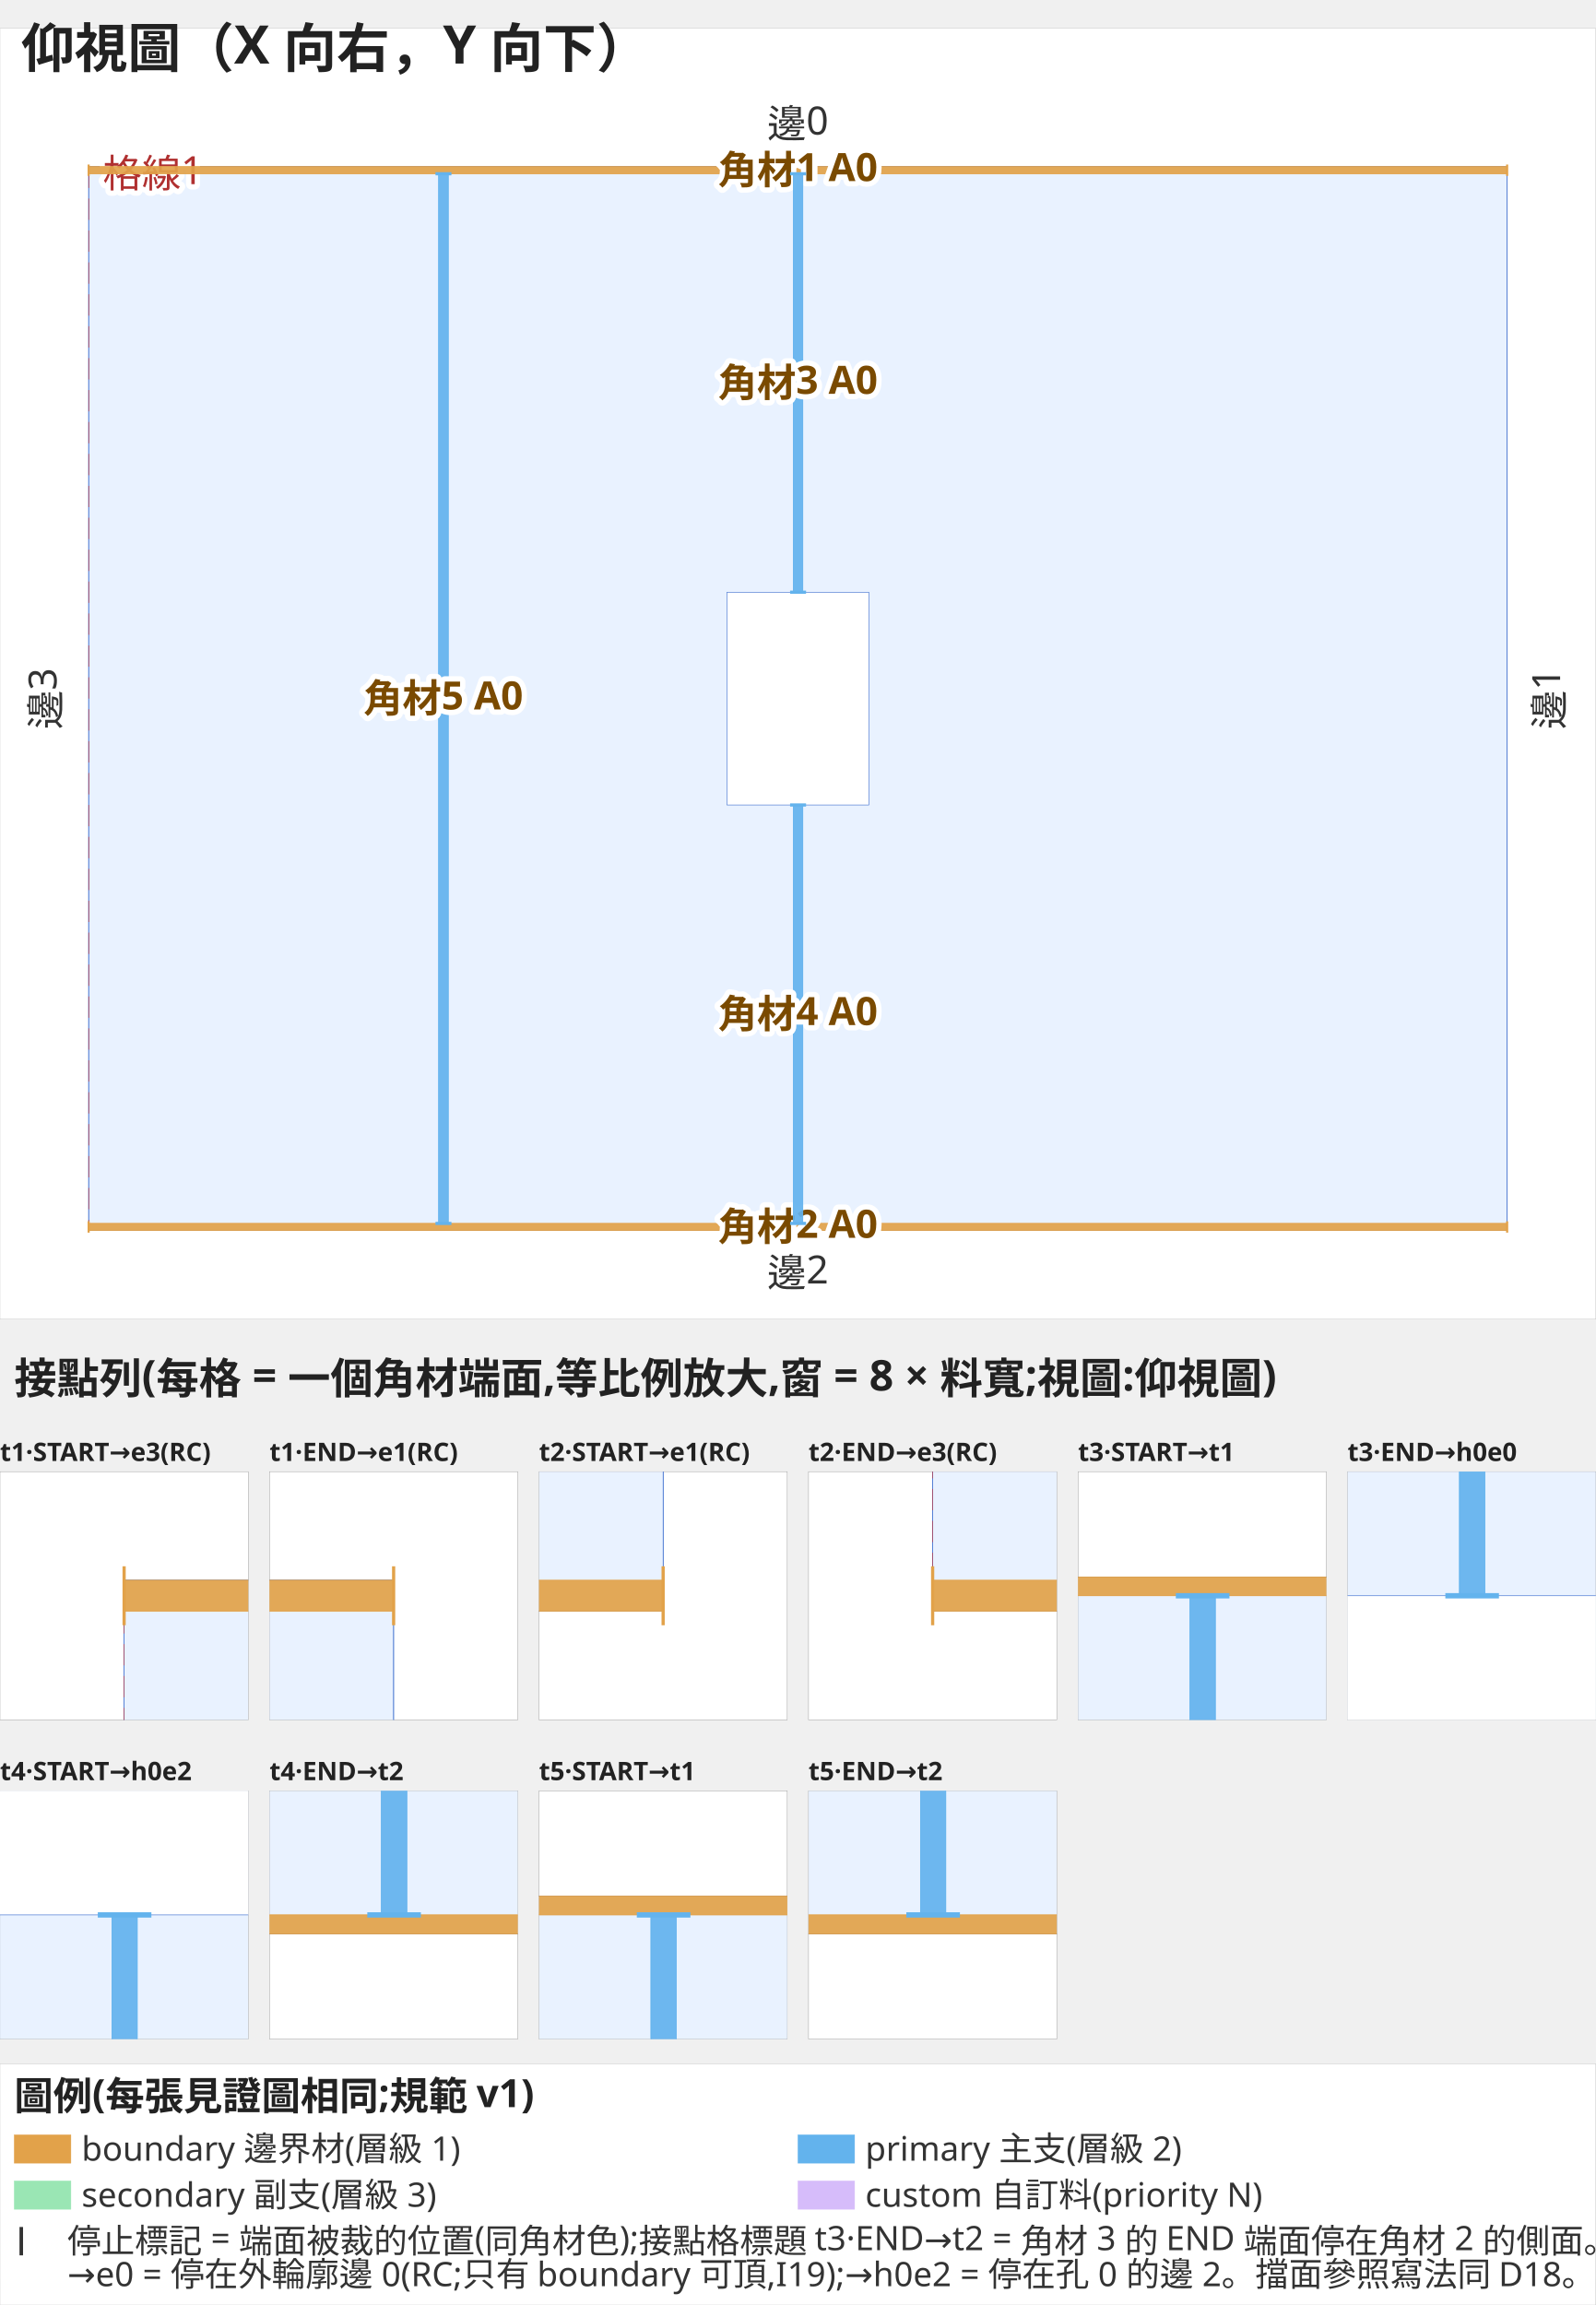
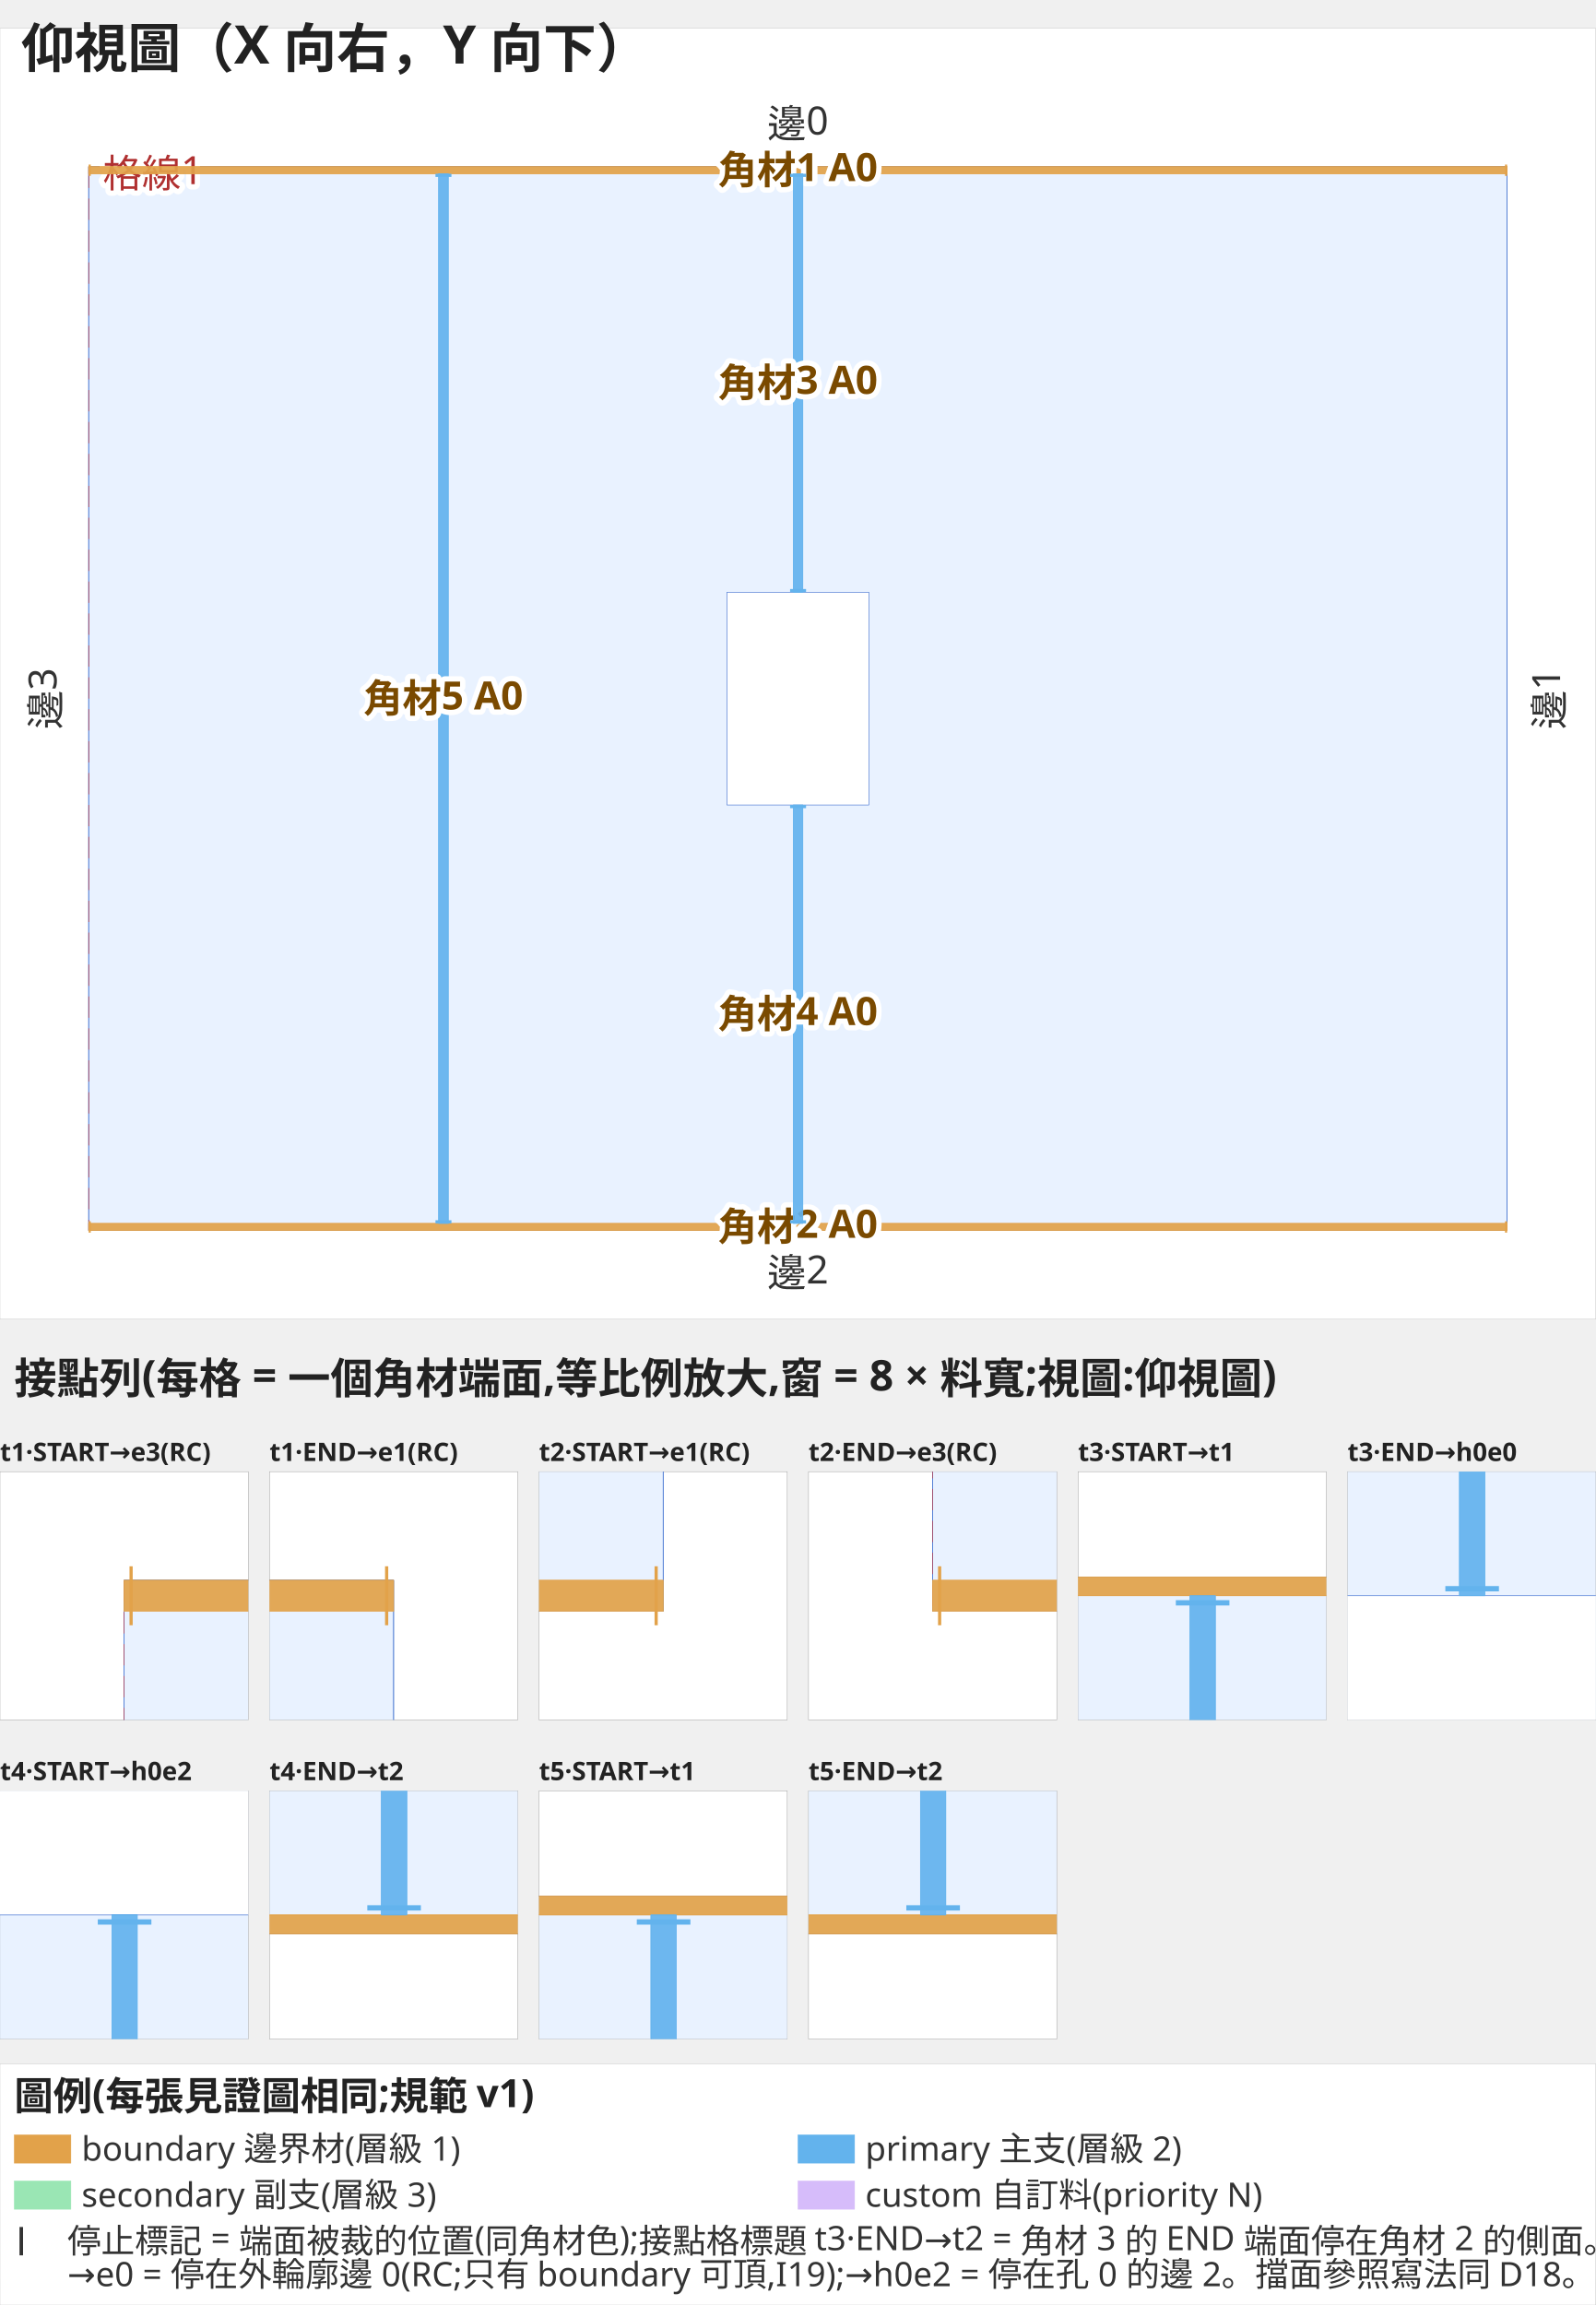
<svg xmlns="http://www.w3.org/2000/svg" width="100%" viewBox="0 1460 4500 6500" data-full="0 1460 4500 6500">
  <style>
  polygon, line, rect { vector-effect: non-scaling-stroke; }
  .frame { fill: #ffffff; stroke: #bbbbbb; stroke-width: 1px; }
  .title { font: bold 150px sans-serif; fill: #222222; }
  .label { font: 110px sans-serif; fill: #333333; text-anchor: middle; dominant-baseline: middle; }
  .guide-label { text-anchor: start; fill: #b03030; }
  .timber-label { fill: #7a4a00; font-weight: bold; }
  .guide-label, .timber-label { paint-order: stroke; stroke: #ffffff; stroke-width: 30px; stroke-linejoin: round; }
  .surface { fill: #dbe9ff; fill-opacity: 0.6; stroke: #3366cc; stroke-width: 1.5px; }
  .hole { fill: #ffffff; stroke: #3366cc; stroke-width: 1.5px; }
  .edge { stroke: #3366cc; stroke-width: 1.5px; }
  .edge-free { stroke: #e08020; stroke-width: 1.5px; stroke-dasharray: 30 15; }
  .guide { stroke: #cc3333; stroke-width: 1px; stroke-dasharray: 60 30; }
  .timber-face { fill: #ffd27f; fill-opacity: 0.5; stroke: #a06000; stroke-width: 1.5px; }
  .timber-face-near { fill-opacity: 0.85; }
</style>
  <style id="witness">.role-boundary{fill:#e2a24a;stroke:#e2a24a}.role-primary{fill:#63b3ed;stroke:#63b3ed}.role-secondary{fill:#9ae6b4;stroke:#9ae6b4}.role-custom{fill:#d6bcfa;stroke:#d6bcfa}.stop{fill:none;stroke-linecap:butt}.stop-label{font:bold 110px sans-serif;dominant-baseline:middle;paint-order:stroke;stroke:#ffffff;stroke-width:30px;stroke-linejoin:round}.tile-frame{fill:#ffffff;stroke:#888888;stroke-width:1px}.tile-title{font:bold 72px sans-serif;fill:#222222}.tile .label{display:none}.legend-title{font:bold 110px sans-serif;fill:#222222}.legend-text{font:95px sans-serif;fill:#333333;dominant-baseline:middle}.legend-box{fill:#ffffff;stroke:#bbbbbb;stroke-width:1px}.section-title{font:bold 120px sans-serif;fill:#222222}</style>
  <g transform="translate(250,1930)" data-view="bottom">
    <rect class="frame" x="-250" y="-390" width="4500" height="3640" />
    <text x="-190" y="-280" class="title">仰視圖（X 向右，Y 向下）</text>
    <polygon points="0,0 4000,0 4000,3000 0,3000" class="surface" />
    <polygon points="1800,1200 2200,1200 2200,1800 1800,1800" class="hole" />
    <line x1="0" y1="0" x2="4000" y2="0" class="edge" />
    <text x="2000" y="-120" class="label">邊0</text>
    <line x1="4000" y1="0" x2="4000" y2="3000" class="edge" />
    <text x="4120" y="1500" class="label" transform="rotate(-90 4120 1500)">邊1</text>
    <line x1="4000" y1="3000" x2="0" y2="3000" class="edge" />
    <text x="2000" y="3120" class="label">邊2</text>
    <line x1="0" y1="3000" x2="0" y2="0" class="edge" />
    <text x="-120" y="1500" class="label" transform="rotate(-90 -120 1500)">邊3</text>
    <line x1="0" y1="0" x2="0" y2="3000" class="guide" />
    <text x="40" y="20" class="label guide-label">格線1</text>
    <line x1="0" y1="0" x2="0" y2="3000" class="guide" />
    <polygon points="0,0 4000,0 4000,20 0,20" class="timber-face role-boundary" data-t="1" />
    <polygon points="0,0 0,20 4000,20 4000,0" class="timber-face timber-face-near role-boundary" data-t="1" />
    <text x="2000" y="10" class="label timber-label">角材1 A0</text>
    <polygon points="4000,3000 0,3000 0,2980 4000,2980" class="timber-face role-boundary" data-t="2" />
    <polygon points="4000,3000 4000,2980 0,2980 0,3000" class="timber-face timber-face-near role-boundary" data-t="2" />
    <text x="2000" y="2990" class="label timber-label">角材2 A0</text>
    <polygon points="2014,20 2014,1200 1987,1200 1987,20" class="timber-face role-primary" data-t="3" />
    <polygon points="2014,20 1987,20 1987,1200 2014,1200" class="timber-face timber-face-near role-primary" data-t="3" />
    <text x="2000" y="610" class="label timber-label">角材3 A0</text>
    <polygon points="2014,1800 2014,2980 1987,2980 1987,1800" class="timber-face role-primary" data-t="4" />
    <polygon points="2014,1800 1987,1800 1987,2980 2014,2980" class="timber-face timber-face-near role-primary" data-t="4" />
    <text x="2000" y="2390" class="label timber-label">角材4 A0</text>
    <polygon points="1014,20 1014,2980 987,2980 987,20" class="timber-face role-primary" data-t="5" />
    <polygon points="1014,20 987,20 987,2980 1014,2980" class="timber-face timber-face-near role-primary" data-t="5" />
    <text x="1000" y="1500" class="label timber-label">角材5 A0</text>
-     <line x1="0" y1="-6" x2="0" y2="26" class="stop" stroke="#e2a24a" stroke-width="6" data-joint="t1.START" />
-     <line x1="4000" y1="-6" x2="4000" y2="26" class="stop" stroke="#e2a24a" stroke-width="6" data-joint="t1.END" />
-     <line x1="4000" y1="2974" x2="4000" y2="3006" class="stop" stroke="#e2a24a" stroke-width="6" data-joint="t2.START" />
-     <line x1="0" y1="2974" x2="0" y2="3006" class="stop" stroke="#e2a24a" stroke-width="6" data-joint="t2.END" />
-     <line x1="1978" y1="20" x2="2023" y2="20" class="stop" stroke="#63b3ed" stroke-width="9" data-joint="t3.START" />
-     <line x1="1978" y1="1200" x2="2023" y2="1200" class="stop" stroke="#63b3ed" stroke-width="9" data-joint="t3.END" />
-     <line x1="1978" y1="1800" x2="2023" y2="1800" class="stop" stroke="#63b3ed" stroke-width="9" data-joint="t4.START" />
-     <line x1="1978" y1="2980" x2="2023" y2="2980" class="stop" stroke="#63b3ed" stroke-width="9" data-joint="t4.END" />
-     <line x1="978" y1="20" x2="1023" y2="20" class="stop" stroke="#63b3ed" stroke-width="9" data-joint="t5.START" />
-     <line x1="978" y1="2980" x2="1023" y2="2980" class="stop" stroke="#63b3ed" stroke-width="9" data-joint="t5.END" />
+     <line x1="3" y1="-6" x2="3" y2="26" class="stop" stroke="#e2a24a" stroke-width="6" data-joint="t1.START" />
+     <line x1="3997" y1="-6" x2="3997" y2="26" class="stop" stroke="#e2a24a" stroke-width="6" data-joint="t1.END" />
+     <line x1="3997" y1="2974" x2="3997" y2="3006" class="stop" stroke="#e2a24a" stroke-width="6" data-joint="t2.START" />
+     <line x1="3" y1="2974" x2="3" y2="3006" class="stop" stroke="#e2a24a" stroke-width="6" data-joint="t2.END" />
+     <line x1="1978" y1="24.5" x2="2023" y2="24.5" class="stop" stroke="#63b3ed" stroke-width="9" data-joint="t3.START" />
+     <line x1="1978" y1="1195.5" x2="2023" y2="1195.5" class="stop" stroke="#63b3ed" stroke-width="9" data-joint="t3.END" />
+     <line x1="1978" y1="1804.5" x2="2023" y2="1804.5" class="stop" stroke="#63b3ed" stroke-width="9" data-joint="t4.START" />
+     <line x1="1978" y1="2975.5" x2="2023" y2="2975.5" class="stop" stroke="#63b3ed" stroke-width="9" data-joint="t4.END" />
+     <line x1="978" y1="24.5" x2="1023" y2="24.5" class="stop" stroke="#63b3ed" stroke-width="9" data-joint="t5.START" />
+     <line x1="978" y1="2975.5" x2="1023" y2="2975.5" class="stop" stroke="#63b3ed" stroke-width="9" data-joint="t5.END" />
  </g>
  <text x="40" y="5390" class="section-title">接點列(每格 = 一個角材端面,等比例放大,窗 = 8 × 料寬;視圖:仰視圖)</text>
  <text x="0" y="5580" class="tile-title">t1·START→e3(RC)</text>
  <rect x="0" y="5610" width="700" height="700" class="tile-frame" />
  <svg x="0" y="5610" width="700" height="700" viewBox="-80 -70 160 160" preserveAspectRatio="xMidYMid meet" class="tile" data-joint="t1.START">
    <polygon points="0,0 4000,0 4000,3000 0,3000" class="surface" />
    <polygon points="1800,1200 2200,1200 2200,1800 1800,1800" class="hole" />
    <line x1="0" y1="0" x2="4000" y2="0" class="edge" />
    <line x1="4000" y1="0" x2="4000" y2="3000" class="edge" />
    <line x1="4000" y1="3000" x2="0" y2="3000" class="edge" />
    <line x1="0" y1="3000" x2="0" y2="0" class="edge" />
    <line x1="0" y1="0" x2="0" y2="3000" class="guide" />
    <line x1="0" y1="0" x2="0" y2="3000" class="guide" />
    <polygon points="0,0 4000,0 4000,20 0,20" class="timber-face role-boundary" data-t="1" />
    <polygon points="0,0 0,20 4000,20 4000,0" class="timber-face timber-face-near role-boundary" data-t="1" />
    <polygon points="4000,3000 0,3000 0,2980 4000,2980" class="timber-face role-boundary" data-t="2" />
    <polygon points="4000,3000 4000,2980 0,2980 0,3000" class="timber-face timber-face-near role-boundary" data-t="2" />
    <polygon points="2014,20 2014,1200 1987,1200 1987,20" class="timber-face role-primary" data-t="3" />
    <polygon points="2014,20 1987,20 1987,1200 2014,1200" class="timber-face timber-face-near role-primary" data-t="3" />
    <polygon points="2014,1800 2014,2980 1987,2980 1987,1800" class="timber-face role-primary" data-t="4" />
    <polygon points="2014,1800 1987,1800 1987,2980 2014,2980" class="timber-face timber-face-near role-primary" data-t="4" />
    <polygon points="1014,20 1014,2980 987,2980 987,20" class="timber-face role-primary" data-t="5" />
    <polygon points="1014,20 987,20 987,2980 1014,2980" class="timber-face timber-face-near role-primary" data-t="5" />
-     <line x1="0" y1="-9" x2="0" y2="29" class="stop" stroke="#e2a24a" stroke-width="9" data-joint="t1.START" />
+     <line x1="4.5" y1="-9" x2="4.5" y2="29" class="stop" stroke="#e2a24a" stroke-width="9" data-joint="t1.START" />
  </svg>
  <text x="760" y="5580" class="tile-title">t1·END→e1(RC)</text>
  <rect x="760" y="5610" width="700" height="700" class="tile-frame" />
  <svg x="760" y="5610" width="700" height="700" viewBox="3920 -70 160 160" preserveAspectRatio="xMidYMid meet" class="tile" data-joint="t1.END">
    <polygon points="0,0 4000,0 4000,3000 0,3000" class="surface" />
    <polygon points="1800,1200 2200,1200 2200,1800 1800,1800" class="hole" />
    <line x1="0" y1="0" x2="4000" y2="0" class="edge" />
    <line x1="4000" y1="0" x2="4000" y2="3000" class="edge" />
    <line x1="4000" y1="3000" x2="0" y2="3000" class="edge" />
    <line x1="0" y1="3000" x2="0" y2="0" class="edge" />
    <line x1="0" y1="0" x2="0" y2="3000" class="guide" />
    <line x1="0" y1="0" x2="0" y2="3000" class="guide" />
    <polygon points="0,0 4000,0 4000,20 0,20" class="timber-face role-boundary" data-t="1" />
    <polygon points="0,0 0,20 4000,20 4000,0" class="timber-face timber-face-near role-boundary" data-t="1" />
    <polygon points="4000,3000 0,3000 0,2980 4000,2980" class="timber-face role-boundary" data-t="2" />
    <polygon points="4000,3000 4000,2980 0,2980 0,3000" class="timber-face timber-face-near role-boundary" data-t="2" />
    <polygon points="2014,20 2014,1200 1987,1200 1987,20" class="timber-face role-primary" data-t="3" />
    <polygon points="2014,20 1987,20 1987,1200 2014,1200" class="timber-face timber-face-near role-primary" data-t="3" />
    <polygon points="2014,1800 2014,2980 1987,2980 1987,1800" class="timber-face role-primary" data-t="4" />
    <polygon points="2014,1800 1987,1800 1987,2980 2014,2980" class="timber-face timber-face-near role-primary" data-t="4" />
    <polygon points="1014,20 1014,2980 987,2980 987,20" class="timber-face role-primary" data-t="5" />
    <polygon points="1014,20 987,20 987,2980 1014,2980" class="timber-face timber-face-near role-primary" data-t="5" />
-     <line x1="4000" y1="-9" x2="4000" y2="29" class="stop" stroke="#e2a24a" stroke-width="9" data-joint="t1.END" />
+     <line x1="3995.5" y1="-9" x2="3995.5" y2="29" class="stop" stroke="#e2a24a" stroke-width="9" data-joint="t1.END" />
  </svg>
  <text x="1520" y="5580" class="tile-title">t2·START→e1(RC)</text>
  <rect x="1520" y="5610" width="700" height="700" class="tile-frame" />
  <svg x="1520" y="5610" width="700" height="700" viewBox="3920 2910 160 160" preserveAspectRatio="xMidYMid meet" class="tile" data-joint="t2.START">
    <polygon points="0,0 4000,0 4000,3000 0,3000" class="surface" />
    <polygon points="1800,1200 2200,1200 2200,1800 1800,1800" class="hole" />
    <line x1="0" y1="0" x2="4000" y2="0" class="edge" />
    <line x1="4000" y1="0" x2="4000" y2="3000" class="edge" />
    <line x1="4000" y1="3000" x2="0" y2="3000" class="edge" />
    <line x1="0" y1="3000" x2="0" y2="0" class="edge" />
    <line x1="0" y1="0" x2="0" y2="3000" class="guide" />
    <line x1="0" y1="0" x2="0" y2="3000" class="guide" />
    <polygon points="0,0 4000,0 4000,20 0,20" class="timber-face role-boundary" data-t="1" />
    <polygon points="0,0 0,20 4000,20 4000,0" class="timber-face timber-face-near role-boundary" data-t="1" />
    <polygon points="4000,3000 0,3000 0,2980 4000,2980" class="timber-face role-boundary" data-t="2" />
    <polygon points="4000,3000 4000,2980 0,2980 0,3000" class="timber-face timber-face-near role-boundary" data-t="2" />
    <polygon points="2014,20 2014,1200 1987,1200 1987,20" class="timber-face role-primary" data-t="3" />
    <polygon points="2014,20 1987,20 1987,1200 2014,1200" class="timber-face timber-face-near role-primary" data-t="3" />
    <polygon points="2014,1800 2014,2980 1987,2980 1987,1800" class="timber-face role-primary" data-t="4" />
    <polygon points="2014,1800 1987,1800 1987,2980 2014,2980" class="timber-face timber-face-near role-primary" data-t="4" />
    <polygon points="1014,20 1014,2980 987,2980 987,20" class="timber-face role-primary" data-t="5" />
    <polygon points="1014,20 987,20 987,2980 1014,2980" class="timber-face timber-face-near role-primary" data-t="5" />
-     <line x1="4000" y1="2971" x2="4000" y2="3009" class="stop" stroke="#e2a24a" stroke-width="9" data-joint="t2.START" />
+     <line x1="3995.5" y1="2971" x2="3995.5" y2="3009" class="stop" stroke="#e2a24a" stroke-width="9" data-joint="t2.START" />
  </svg>
  <text x="2280" y="5580" class="tile-title">t2·END→e3(RC)</text>
  <rect x="2280" y="5610" width="700" height="700" class="tile-frame" />
  <svg x="2280" y="5610" width="700" height="700" viewBox="-80 2910 160 160" preserveAspectRatio="xMidYMid meet" class="tile" data-joint="t2.END">
    <polygon points="0,0 4000,0 4000,3000 0,3000" class="surface" />
    <polygon points="1800,1200 2200,1200 2200,1800 1800,1800" class="hole" />
    <line x1="0" y1="0" x2="4000" y2="0" class="edge" />
    <line x1="4000" y1="0" x2="4000" y2="3000" class="edge" />
    <line x1="4000" y1="3000" x2="0" y2="3000" class="edge" />
    <line x1="0" y1="3000" x2="0" y2="0" class="edge" />
    <line x1="0" y1="0" x2="0" y2="3000" class="guide" />
    <line x1="0" y1="0" x2="0" y2="3000" class="guide" />
    <polygon points="0,0 4000,0 4000,20 0,20" class="timber-face role-boundary" data-t="1" />
    <polygon points="0,0 0,20 4000,20 4000,0" class="timber-face timber-face-near role-boundary" data-t="1" />
    <polygon points="4000,3000 0,3000 0,2980 4000,2980" class="timber-face role-boundary" data-t="2" />
    <polygon points="4000,3000 4000,2980 0,2980 0,3000" class="timber-face timber-face-near role-boundary" data-t="2" />
    <polygon points="2014,20 2014,1200 1987,1200 1987,20" class="timber-face role-primary" data-t="3" />
    <polygon points="2014,20 1987,20 1987,1200 2014,1200" class="timber-face timber-face-near role-primary" data-t="3" />
    <polygon points="2014,1800 2014,2980 1987,2980 1987,1800" class="timber-face role-primary" data-t="4" />
    <polygon points="2014,1800 1987,1800 1987,2980 2014,2980" class="timber-face timber-face-near role-primary" data-t="4" />
    <polygon points="1014,20 1014,2980 987,2980 987,20" class="timber-face role-primary" data-t="5" />
    <polygon points="1014,20 987,20 987,2980 1014,2980" class="timber-face timber-face-near role-primary" data-t="5" />
-     <line x1="0" y1="2971" x2="0" y2="3009" class="stop" stroke="#e2a24a" stroke-width="9" data-joint="t2.END" />
+     <line x1="4.5" y1="2971" x2="4.5" y2="3009" class="stop" stroke="#e2a24a" stroke-width="9" data-joint="t2.END" />
  </svg>
  <text x="3040" y="5580" class="tile-title">t3·START→t1</text>
  <rect x="3040" y="5610" width="700" height="700" class="tile-frame" />
  <svg x="3040" y="5610" width="700" height="700" viewBox="1868 -112 264 264" preserveAspectRatio="xMidYMid meet" class="tile" data-joint="t3.START">
    <polygon points="0,0 4000,0 4000,3000 0,3000" class="surface" />
    <polygon points="1800,1200 2200,1200 2200,1800 1800,1800" class="hole" />
    <line x1="0" y1="0" x2="4000" y2="0" class="edge" />
    <line x1="4000" y1="0" x2="4000" y2="3000" class="edge" />
    <line x1="4000" y1="3000" x2="0" y2="3000" class="edge" />
    <line x1="0" y1="3000" x2="0" y2="0" class="edge" />
    <line x1="0" y1="0" x2="0" y2="3000" class="guide" />
    <line x1="0" y1="0" x2="0" y2="3000" class="guide" />
    <polygon points="0,0 4000,0 4000,20 0,20" class="timber-face role-boundary" data-t="1" />
    <polygon points="0,0 0,20 4000,20 4000,0" class="timber-face timber-face-near role-boundary" data-t="1" />
    <polygon points="4000,3000 0,3000 0,2980 4000,2980" class="timber-face role-boundary" data-t="2" />
    <polygon points="4000,3000 4000,2980 0,2980 0,3000" class="timber-face timber-face-near role-boundary" data-t="2" />
    <polygon points="2014,20 2014,1200 1987,1200 1987,20" class="timber-face role-primary" data-t="3" />
    <polygon points="2014,20 1987,20 1987,1200 2014,1200" class="timber-face timber-face-near role-primary" data-t="3" />
    <polygon points="2014,1800 2014,2980 1987,2980 1987,1800" class="timber-face role-primary" data-t="4" />
    <polygon points="2014,1800 1987,1800 1987,2980 2014,2980" class="timber-face timber-face-near role-primary" data-t="4" />
    <polygon points="1014,20 1014,2980 987,2980 987,20" class="timber-face role-primary" data-t="5" />
    <polygon points="1014,20 987,20 987,2980 1014,2980" class="timber-face timber-face-near role-primary" data-t="5" />
-     <line x1="1972" y1="20" x2="2029" y2="20" class="stop" stroke="#63b3ed" stroke-width="15" data-joint="t3.START" />
+     <line x1="1972" y1="27.5" x2="2029" y2="27.5" class="stop" stroke="#63b3ed" stroke-width="15" data-joint="t3.START" />
  </svg>
  <text x="3800" y="5580" class="tile-title">t3·END→h0e0</text>
  <rect x="3800" y="5610" width="700" height="700" class="tile-frame" />
  <svg x="3800" y="5610" width="700" height="700" viewBox="1868 1068 264 264" preserveAspectRatio="xMidYMid meet" class="tile" data-joint="t3.END">
    <polygon points="0,0 4000,0 4000,3000 0,3000" class="surface" />
    <polygon points="1800,1200 2200,1200 2200,1800 1800,1800" class="hole" />
    <line x1="0" y1="0" x2="4000" y2="0" class="edge" />
    <line x1="4000" y1="0" x2="4000" y2="3000" class="edge" />
    <line x1="4000" y1="3000" x2="0" y2="3000" class="edge" />
    <line x1="0" y1="3000" x2="0" y2="0" class="edge" />
    <line x1="0" y1="0" x2="0" y2="3000" class="guide" />
    <line x1="0" y1="0" x2="0" y2="3000" class="guide" />
    <polygon points="0,0 4000,0 4000,20 0,20" class="timber-face role-boundary" data-t="1" />
    <polygon points="0,0 0,20 4000,20 4000,0" class="timber-face timber-face-near role-boundary" data-t="1" />
    <polygon points="4000,3000 0,3000 0,2980 4000,2980" class="timber-face role-boundary" data-t="2" />
    <polygon points="4000,3000 4000,2980 0,2980 0,3000" class="timber-face timber-face-near role-boundary" data-t="2" />
    <polygon points="2014,20 2014,1200 1987,1200 1987,20" class="timber-face role-primary" data-t="3" />
    <polygon points="2014,20 1987,20 1987,1200 2014,1200" class="timber-face timber-face-near role-primary" data-t="3" />
    <polygon points="2014,1800 2014,2980 1987,2980 1987,1800" class="timber-face role-primary" data-t="4" />
    <polygon points="2014,1800 1987,1800 1987,2980 2014,2980" class="timber-face timber-face-near role-primary" data-t="4" />
    <polygon points="1014,20 1014,2980 987,2980 987,20" class="timber-face role-primary" data-t="5" />
    <polygon points="1014,20 987,20 987,2980 1014,2980" class="timber-face timber-face-near role-primary" data-t="5" />
-     <line x1="1972" y1="1200" x2="2029" y2="1200" class="stop" stroke="#63b3ed" stroke-width="15" data-joint="t3.END" />
+     <line x1="1972" y1="1192.5" x2="2029" y2="1192.5" class="stop" stroke="#63b3ed" stroke-width="15" data-joint="t3.END" />
  </svg>
  <text x="0" y="6480" class="tile-title">t4·START→h0e2</text>
  <rect x="0" y="6510" width="700" height="700" class="tile-frame" />
  <svg x="0" y="6510" width="700" height="700" viewBox="1868 1668 264 264" preserveAspectRatio="xMidYMid meet" class="tile" data-joint="t4.START">
    <polygon points="0,0 4000,0 4000,3000 0,3000" class="surface" />
    <polygon points="1800,1200 2200,1200 2200,1800 1800,1800" class="hole" />
    <line x1="0" y1="0" x2="4000" y2="0" class="edge" />
    <line x1="4000" y1="0" x2="4000" y2="3000" class="edge" />
    <line x1="4000" y1="3000" x2="0" y2="3000" class="edge" />
    <line x1="0" y1="3000" x2="0" y2="0" class="edge" />
    <line x1="0" y1="0" x2="0" y2="3000" class="guide" />
    <line x1="0" y1="0" x2="0" y2="3000" class="guide" />
    <polygon points="0,0 4000,0 4000,20 0,20" class="timber-face role-boundary" data-t="1" />
    <polygon points="0,0 0,20 4000,20 4000,0" class="timber-face timber-face-near role-boundary" data-t="1" />
    <polygon points="4000,3000 0,3000 0,2980 4000,2980" class="timber-face role-boundary" data-t="2" />
    <polygon points="4000,3000 4000,2980 0,2980 0,3000" class="timber-face timber-face-near role-boundary" data-t="2" />
    <polygon points="2014,20 2014,1200 1987,1200 1987,20" class="timber-face role-primary" data-t="3" />
    <polygon points="2014,20 1987,20 1987,1200 2014,1200" class="timber-face timber-face-near role-primary" data-t="3" />
    <polygon points="2014,1800 2014,2980 1987,2980 1987,1800" class="timber-face role-primary" data-t="4" />
    <polygon points="2014,1800 1987,1800 1987,2980 2014,2980" class="timber-face timber-face-near role-primary" data-t="4" />
    <polygon points="1014,20 1014,2980 987,2980 987,20" class="timber-face role-primary" data-t="5" />
    <polygon points="1014,20 987,20 987,2980 1014,2980" class="timber-face timber-face-near role-primary" data-t="5" />
-     <line x1="1972" y1="1800" x2="2029" y2="1800" class="stop" stroke="#63b3ed" stroke-width="15" data-joint="t4.START" />
+     <line x1="1972" y1="1807.5" x2="2029" y2="1807.5" class="stop" stroke="#63b3ed" stroke-width="15" data-joint="t4.START" />
  </svg>
  <text x="760" y="6480" class="tile-title">t4·END→t2</text>
  <rect x="760" y="6510" width="700" height="700" class="tile-frame" />
  <svg x="760" y="6510" width="700" height="700" viewBox="1868 2848 264 264" preserveAspectRatio="xMidYMid meet" class="tile" data-joint="t4.END">
    <polygon points="0,0 4000,0 4000,3000 0,3000" class="surface" />
    <polygon points="1800,1200 2200,1200 2200,1800 1800,1800" class="hole" />
    <line x1="0" y1="0" x2="4000" y2="0" class="edge" />
    <line x1="4000" y1="0" x2="4000" y2="3000" class="edge" />
    <line x1="4000" y1="3000" x2="0" y2="3000" class="edge" />
    <line x1="0" y1="3000" x2="0" y2="0" class="edge" />
    <line x1="0" y1="0" x2="0" y2="3000" class="guide" />
    <line x1="0" y1="0" x2="0" y2="3000" class="guide" />
    <polygon points="0,0 4000,0 4000,20 0,20" class="timber-face role-boundary" data-t="1" />
    <polygon points="0,0 0,20 4000,20 4000,0" class="timber-face timber-face-near role-boundary" data-t="1" />
    <polygon points="4000,3000 0,3000 0,2980 4000,2980" class="timber-face role-boundary" data-t="2" />
    <polygon points="4000,3000 4000,2980 0,2980 0,3000" class="timber-face timber-face-near role-boundary" data-t="2" />
    <polygon points="2014,20 2014,1200 1987,1200 1987,20" class="timber-face role-primary" data-t="3" />
    <polygon points="2014,20 1987,20 1987,1200 2014,1200" class="timber-face timber-face-near role-primary" data-t="3" />
    <polygon points="2014,1800 2014,2980 1987,2980 1987,1800" class="timber-face role-primary" data-t="4" />
    <polygon points="2014,1800 1987,1800 1987,2980 2014,2980" class="timber-face timber-face-near role-primary" data-t="4" />
    <polygon points="1014,20 1014,2980 987,2980 987,20" class="timber-face role-primary" data-t="5" />
    <polygon points="1014,20 987,20 987,2980 1014,2980" class="timber-face timber-face-near role-primary" data-t="5" />
-     <line x1="1972" y1="2980" x2="2029" y2="2980" class="stop" stroke="#63b3ed" stroke-width="15" data-joint="t4.END" />
+     <line x1="1972" y1="2972.5" x2="2029" y2="2972.5" class="stop" stroke="#63b3ed" stroke-width="15" data-joint="t4.END" />
  </svg>
  <text x="1520" y="6480" class="tile-title">t5·START→t1</text>
  <rect x="1520" y="6510" width="700" height="700" class="tile-frame" />
  <svg x="1520" y="6510" width="700" height="700" viewBox="868 -112 264 264" preserveAspectRatio="xMidYMid meet" class="tile" data-joint="t5.START">
    <polygon points="0,0 4000,0 4000,3000 0,3000" class="surface" />
    <polygon points="1800,1200 2200,1200 2200,1800 1800,1800" class="hole" />
    <line x1="0" y1="0" x2="4000" y2="0" class="edge" />
    <line x1="4000" y1="0" x2="4000" y2="3000" class="edge" />
    <line x1="4000" y1="3000" x2="0" y2="3000" class="edge" />
    <line x1="0" y1="3000" x2="0" y2="0" class="edge" />
    <line x1="0" y1="0" x2="0" y2="3000" class="guide" />
    <line x1="0" y1="0" x2="0" y2="3000" class="guide" />
    <polygon points="0,0 4000,0 4000,20 0,20" class="timber-face role-boundary" data-t="1" />
    <polygon points="0,0 0,20 4000,20 4000,0" class="timber-face timber-face-near role-boundary" data-t="1" />
    <polygon points="4000,3000 0,3000 0,2980 4000,2980" class="timber-face role-boundary" data-t="2" />
    <polygon points="4000,3000 4000,2980 0,2980 0,3000" class="timber-face timber-face-near role-boundary" data-t="2" />
    <polygon points="2014,20 2014,1200 1987,1200 1987,20" class="timber-face role-primary" data-t="3" />
    <polygon points="2014,20 1987,20 1987,1200 2014,1200" class="timber-face timber-face-near role-primary" data-t="3" />
    <polygon points="2014,1800 2014,2980 1987,2980 1987,1800" class="timber-face role-primary" data-t="4" />
    <polygon points="2014,1800 1987,1800 1987,2980 2014,2980" class="timber-face timber-face-near role-primary" data-t="4" />
    <polygon points="1014,20 1014,2980 987,2980 987,20" class="timber-face role-primary" data-t="5" />
    <polygon points="1014,20 987,20 987,2980 1014,2980" class="timber-face timber-face-near role-primary" data-t="5" />
-     <line x1="972" y1="20" x2="1029" y2="20" class="stop" stroke="#63b3ed" stroke-width="15" data-joint="t5.START" />
+     <line x1="972" y1="27.5" x2="1029" y2="27.5" class="stop" stroke="#63b3ed" stroke-width="15" data-joint="t5.START" />
  </svg>
  <text x="2280" y="6480" class="tile-title">t5·END→t2</text>
  <rect x="2280" y="6510" width="700" height="700" class="tile-frame" />
  <svg x="2280" y="6510" width="700" height="700" viewBox="868 2848 264 264" preserveAspectRatio="xMidYMid meet" class="tile" data-joint="t5.END">
    <polygon points="0,0 4000,0 4000,3000 0,3000" class="surface" />
    <polygon points="1800,1200 2200,1200 2200,1800 1800,1800" class="hole" />
    <line x1="0" y1="0" x2="4000" y2="0" class="edge" />
    <line x1="4000" y1="0" x2="4000" y2="3000" class="edge" />
    <line x1="4000" y1="3000" x2="0" y2="3000" class="edge" />
    <line x1="0" y1="3000" x2="0" y2="0" class="edge" />
    <line x1="0" y1="0" x2="0" y2="3000" class="guide" />
    <line x1="0" y1="0" x2="0" y2="3000" class="guide" />
    <polygon points="0,0 4000,0 4000,20 0,20" class="timber-face role-boundary" data-t="1" />
    <polygon points="0,0 0,20 4000,20 4000,0" class="timber-face timber-face-near role-boundary" data-t="1" />
    <polygon points="4000,3000 0,3000 0,2980 4000,2980" class="timber-face role-boundary" data-t="2" />
    <polygon points="4000,3000 4000,2980 0,2980 0,3000" class="timber-face timber-face-near role-boundary" data-t="2" />
    <polygon points="2014,20 2014,1200 1987,1200 1987,20" class="timber-face role-primary" data-t="3" />
    <polygon points="2014,20 1987,20 1987,1200 2014,1200" class="timber-face timber-face-near role-primary" data-t="3" />
    <polygon points="2014,1800 2014,2980 1987,2980 1987,1800" class="timber-face role-primary" data-t="4" />
    <polygon points="2014,1800 1987,1800 1987,2980 2014,2980" class="timber-face timber-face-near role-primary" data-t="4" />
    <polygon points="1014,20 1014,2980 987,2980 987,20" class="timber-face role-primary" data-t="5" />
    <polygon points="1014,20 987,20 987,2980 1014,2980" class="timber-face timber-face-near role-primary" data-t="5" />
-     <line x1="972" y1="2980" x2="1029" y2="2980" class="stop" stroke="#63b3ed" stroke-width="15" data-joint="t5.END" />
+     <line x1="972" y1="2972.5" x2="1029" y2="2972.5" class="stop" stroke="#63b3ed" stroke-width="15" data-joint="t5.END" />
  </svg>
  <rect x="0" y="7280" width="4500" height="680" class="legend-box" />
  <text x="40" y="7410" class="legend-title">圖例(每張見證圖相同;規範 v1)</text>
  <rect x="40" y="7480" width="160" height="80" class="role-boundary" />
  <text x="230" y="7520" class="legend-text">boundary 邊界材(層級 1)</text>
  <rect x="2250" y="7480" width="160" height="80" class="role-primary" />
  <text x="2440" y="7520" class="legend-text">primary 主支(層級 2)</text>
  <rect x="40" y="7610" width="160" height="80" class="role-secondary" />
  <text x="230" y="7650" class="legend-text">secondary 副支(層級 3)</text>
  <rect x="2250" y="7610" width="160" height="80" class="role-custom" />
  <text x="2440" y="7650" class="legend-text">custom 自訂料(priority N)</text>
  <line x1="60" y1="7740" x2="60" y2="7820" class="stop" stroke="#333333" stroke-width="10" />
  <text x="190" y="7780" class="legend-text">停止標記 = 端面被裁的位置(同角材色);接點格標題 t3·END→t2 = 角材 3 的 END 端面停在角材 2 的側面。</text>
  <text x="190" y="7880" class="legend-text">→e0 = 停在外輪廓邊 0(RC;只有 boundary 可頂,I19);→h0e2 = 停在孔 0 的邊 2。擋面參照寫法同 D18。</text>
</svg>
